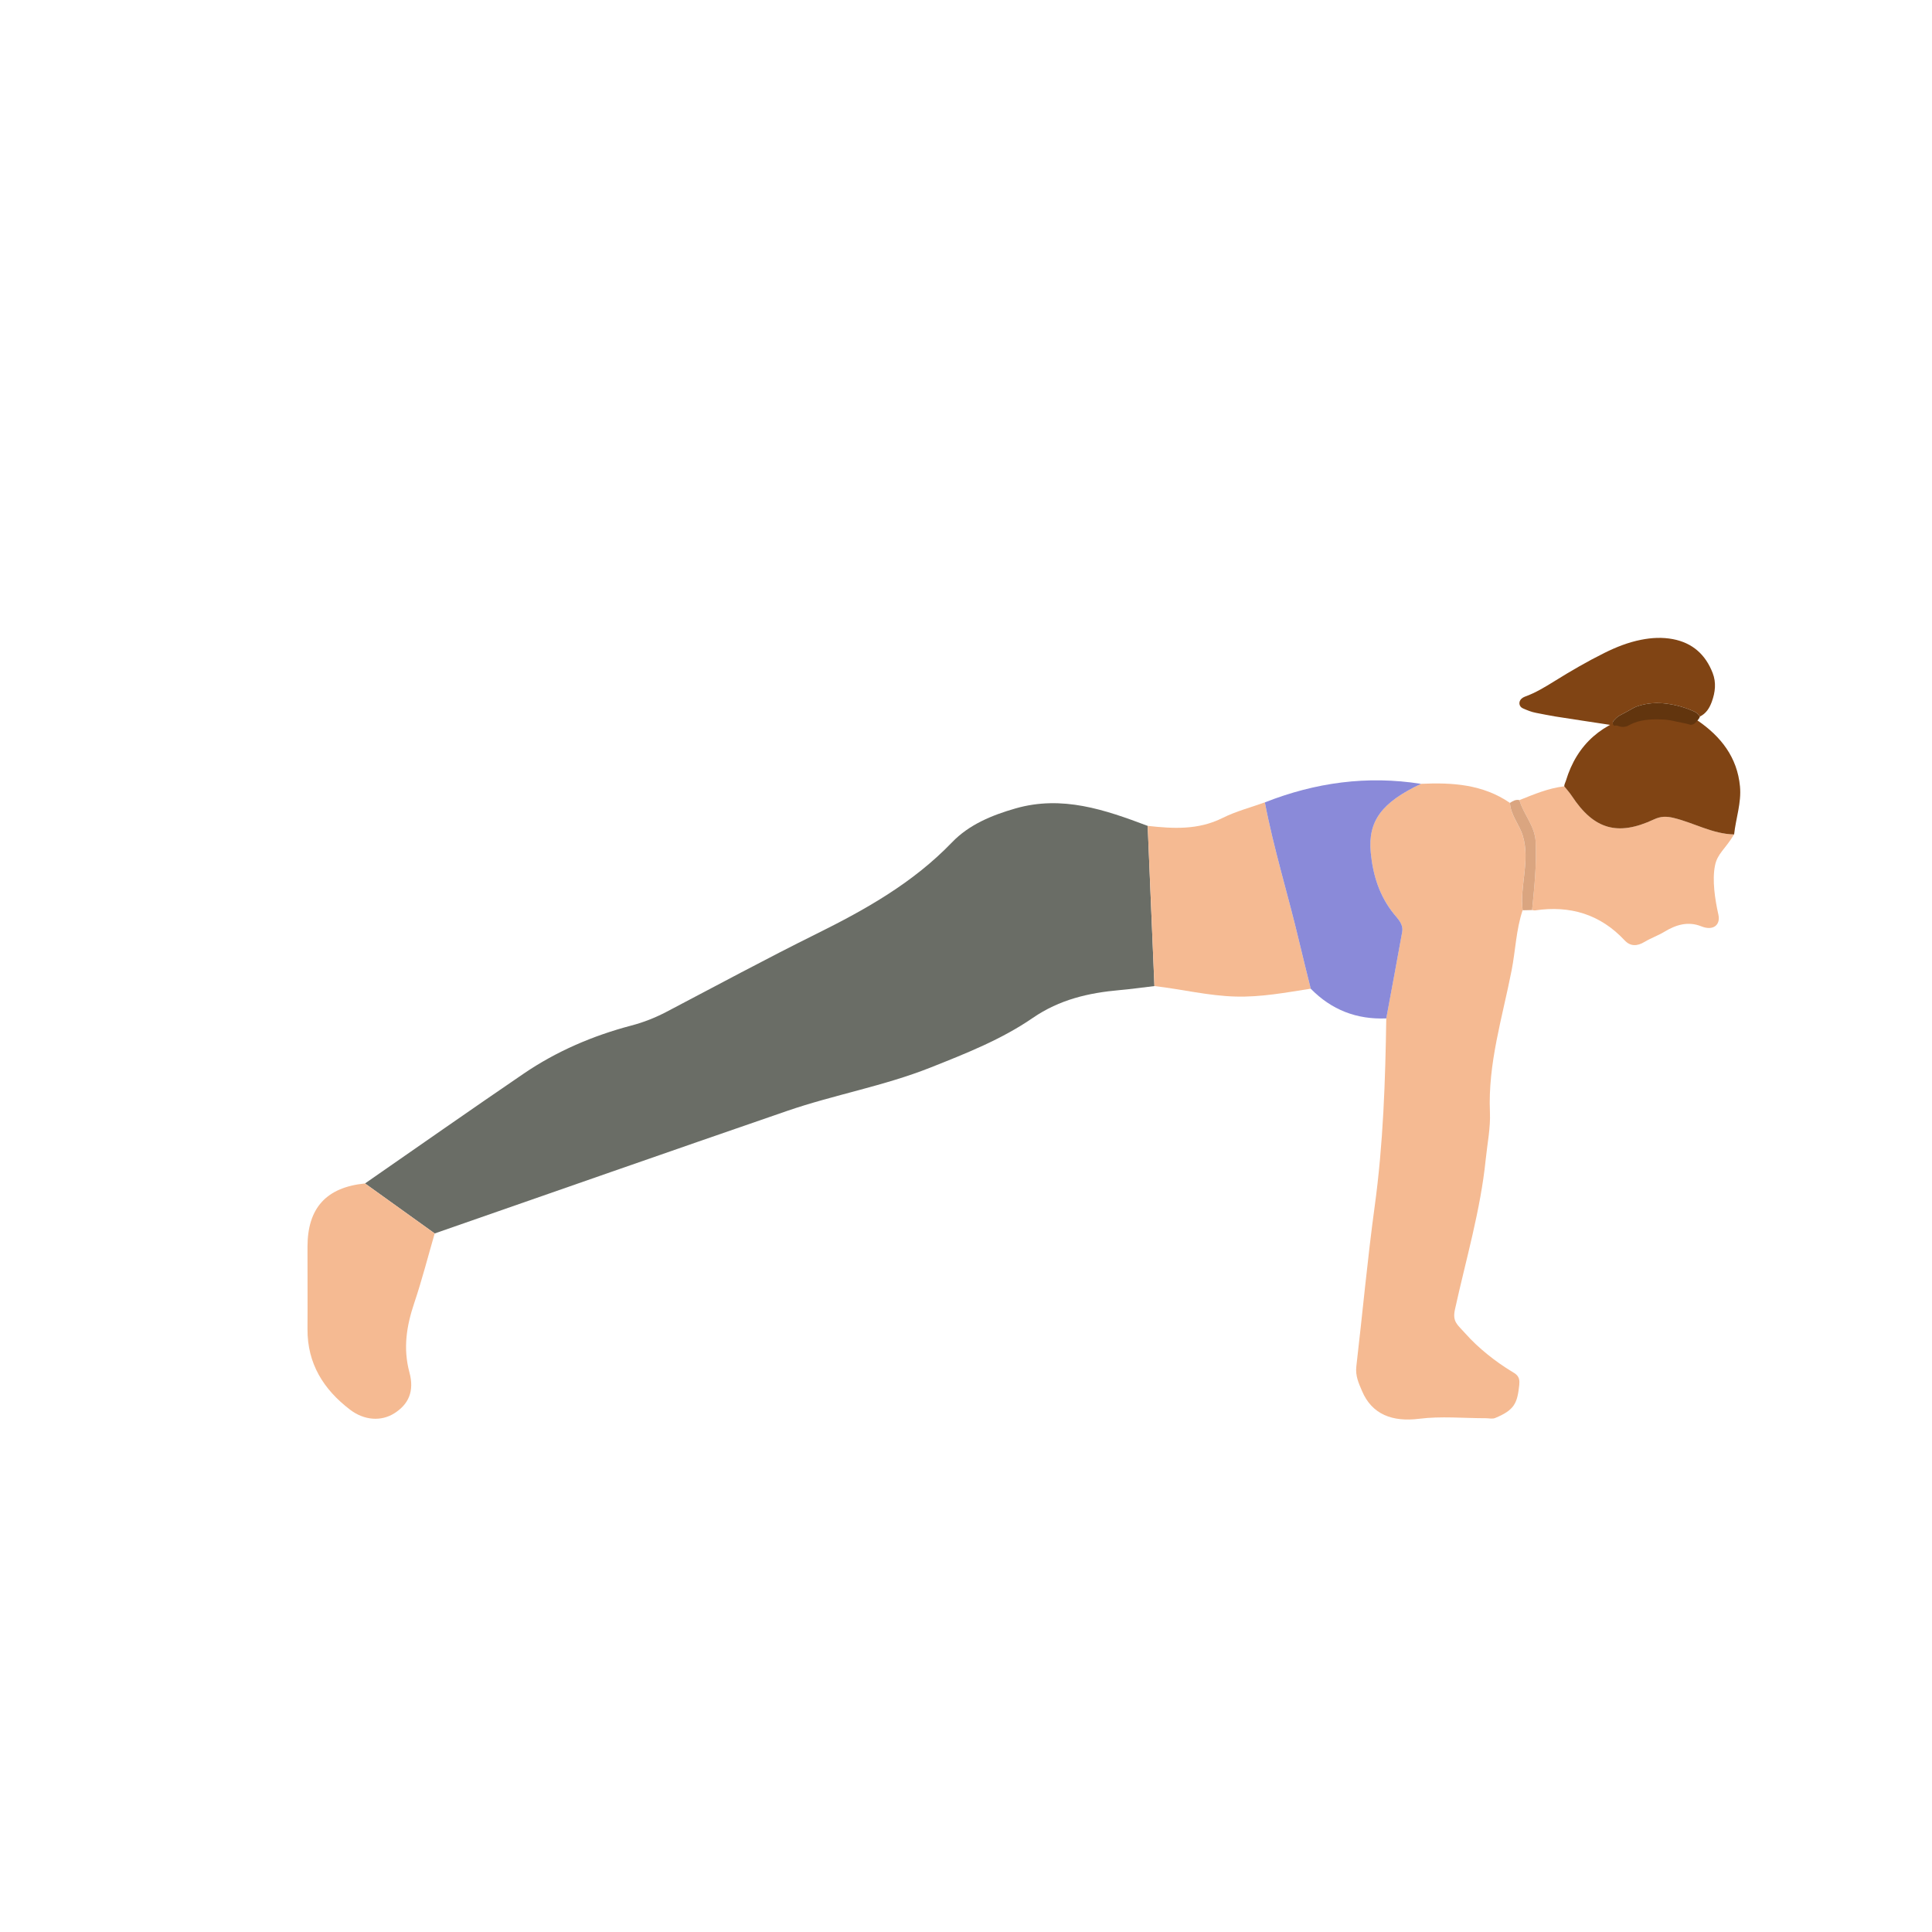
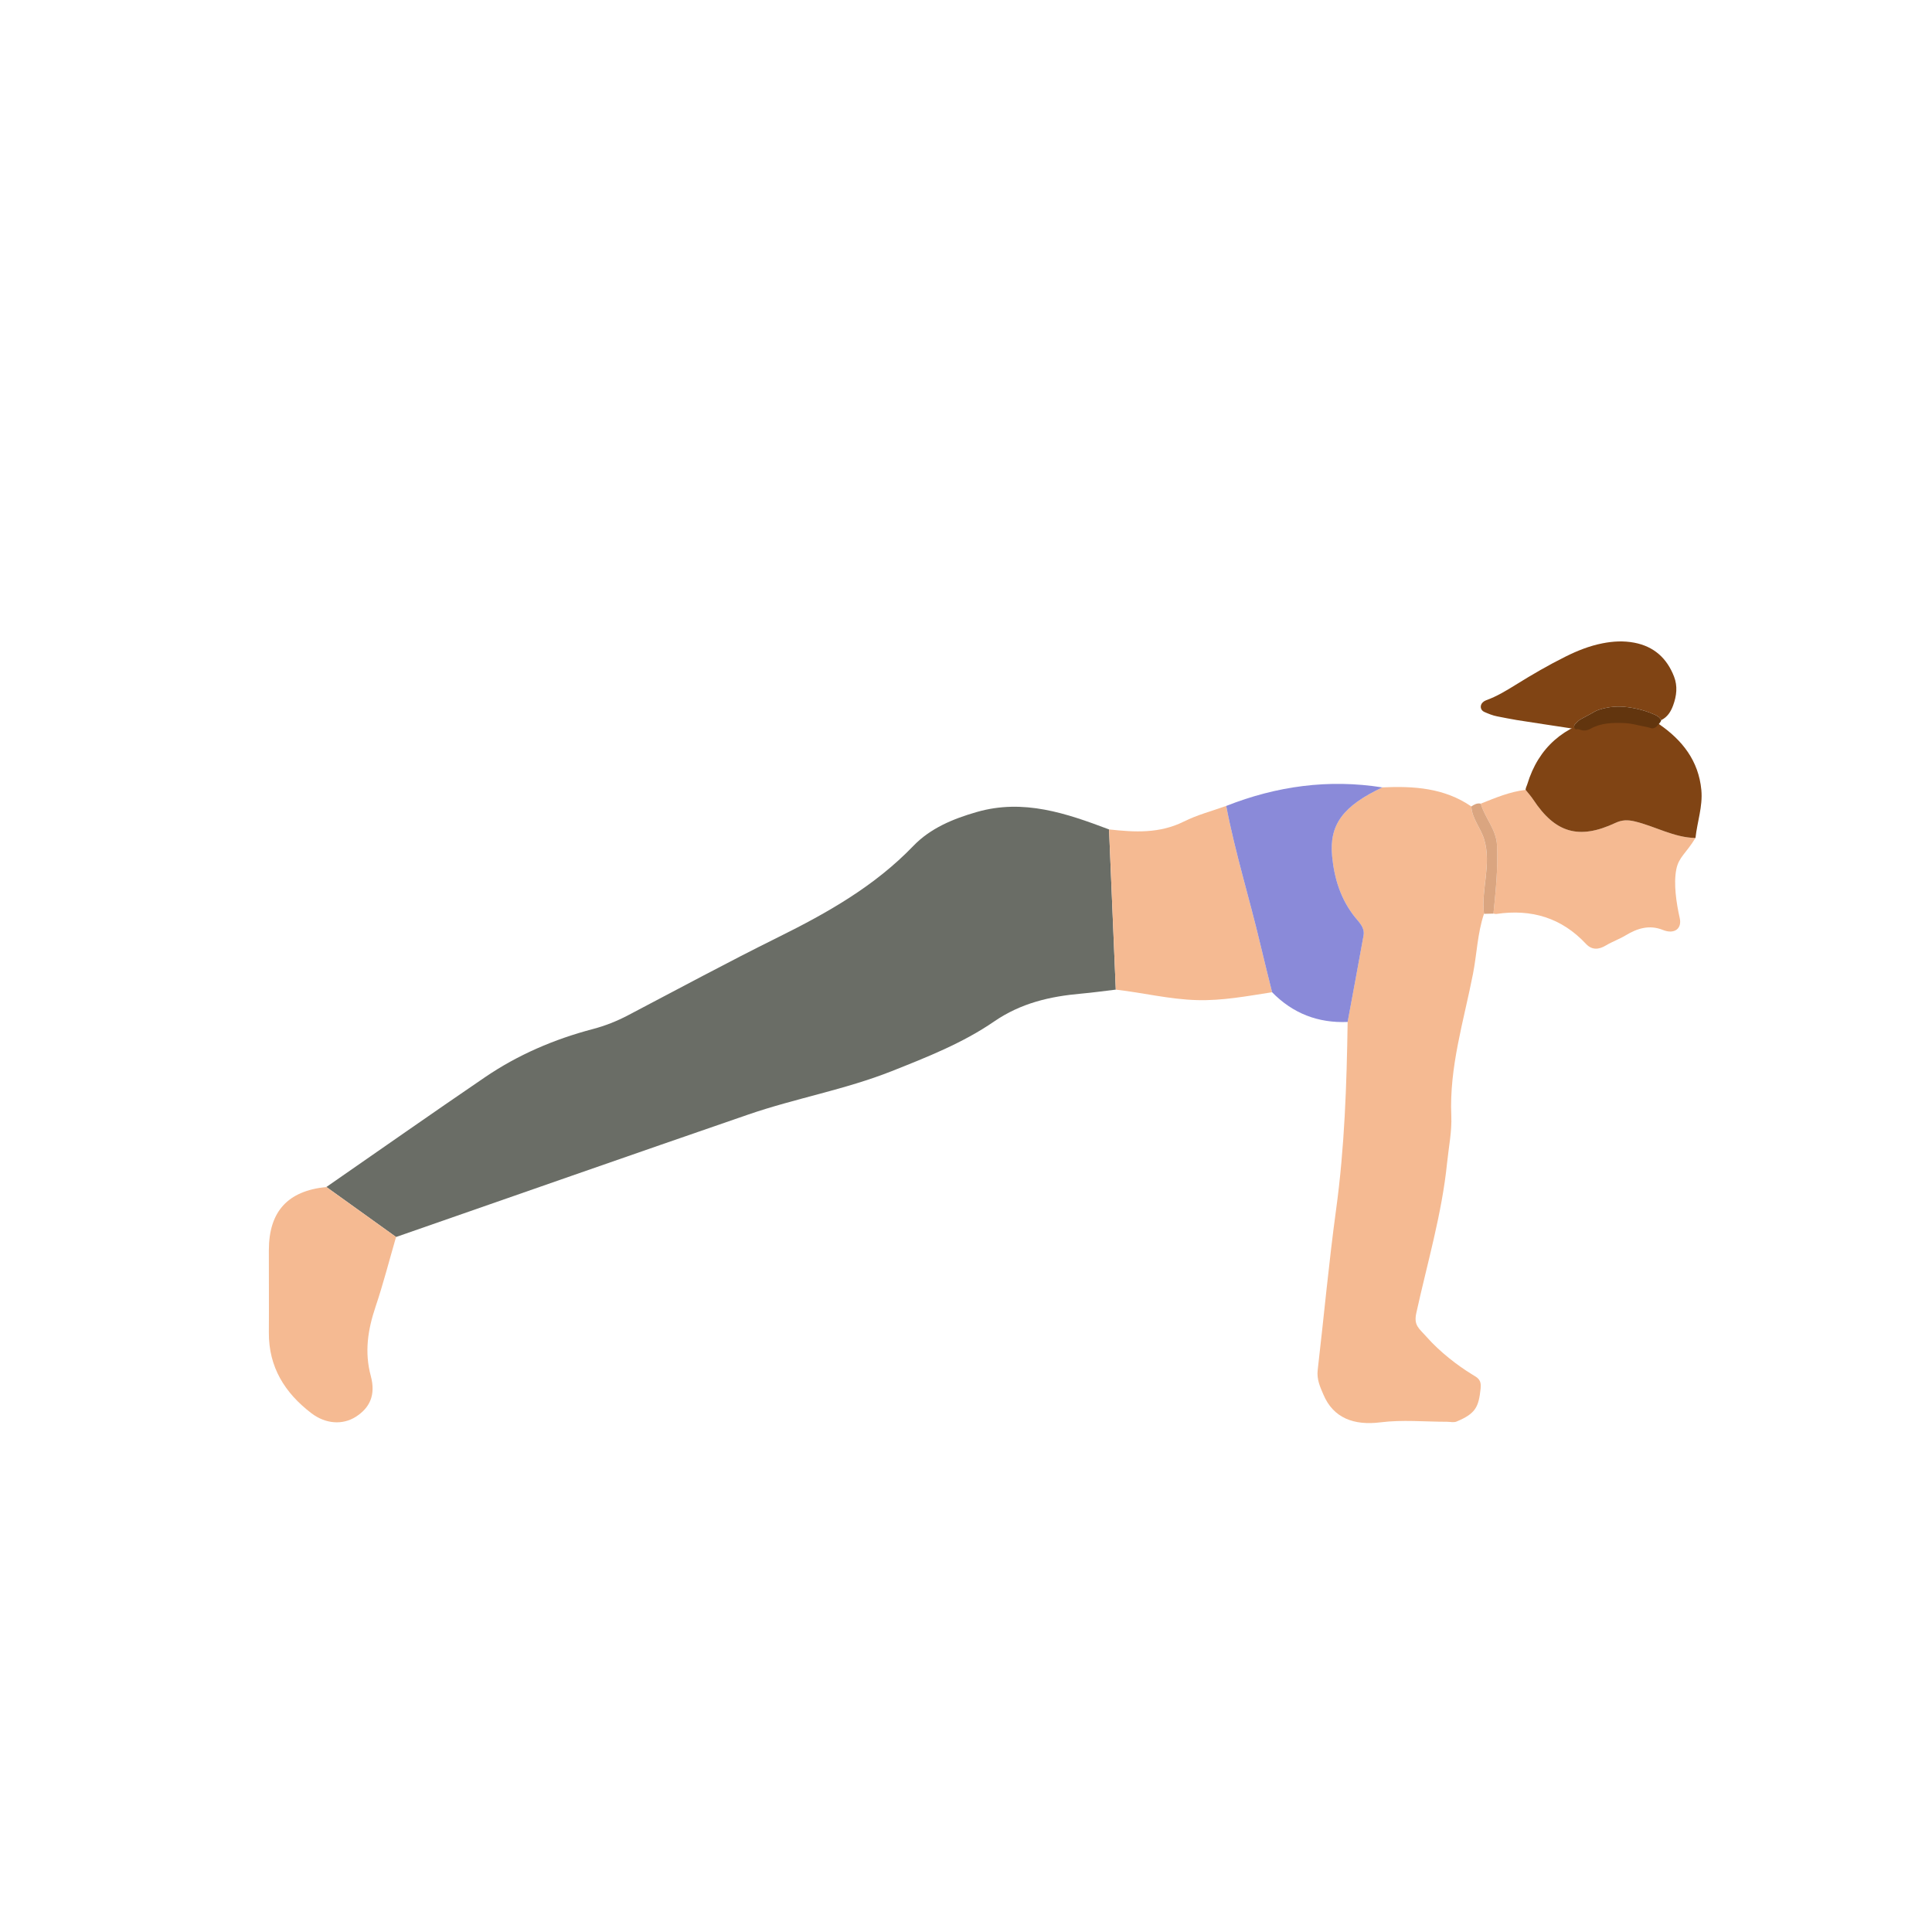
<svg xmlns="http://www.w3.org/2000/svg" width="500" height="500" viewBox="0 0 500 500" fill="none">
-   <path d="M297.018 213.737C285.966 209.567 274.91 205.746 262.799 209.224C256.65 210.988 250.783 213.415 246.377 217.998C236.351 228.423 224.113 235.33 211.343 241.655C198.269 248.132 185.428 255.079 172.505 261.852C169.598 263.376 166.614 264.561 163.411 265.404C153.452 268.026 144.05 272.051 135.527 277.858C121.772 287.231 108.148 296.791 94.467 306.274C100.478 310.588 106.49 314.899 112.501 319.214C142.879 308.641 173.232 298.005 203.641 287.527C215.879 283.311 228.724 281.078 240.807 276.281C249.951 272.651 259.165 269.017 267.251 263.457C274.218 258.666 281.75 256.945 289.818 256.232C292.806 255.968 295.784 255.544 298.765 255.195C298.183 241.377 297.6 227.555 297.018 213.737Z" fill="#6A6D66" />
-   <path d="M358.766 263.563C358.522 279.805 357.982 296.012 355.774 312.148C353.89 325.924 352.634 339.785 351.022 353.596C350.726 356.129 351.664 358.023 352.483 359.971C355.054 366.084 360.399 368.046 367.275 367.178C372.93 366.465 378.747 367.033 384.49 367.033C385.312 367.033 386.233 367.273 386.935 366.984C391.937 364.913 392.678 363.167 393.183 358.44C393.433 356.094 392.414 355.656 391.013 354.802C387.164 352.456 382.603 348.922 379.209 345.08C377.22 342.829 375.83 342.124 376.539 338.892C379.368 325.987 383.16 313.266 384.501 300.055C384.914 295.987 385.771 291.895 385.594 287.849C385.048 275.208 388.829 263.288 391.204 251.135C392.216 245.96 392.361 240.626 394.051 235.577C393.267 229.171 396.047 222.828 394.1 216.323C393.211 213.349 390.95 210.978 390.766 207.785C383.771 202.974 375.851 202.48 367.744 202.854C357.58 207.662 353.954 212.474 354.744 220.68C355.301 226.451 356.984 231.894 360.727 236.516C361.831 237.881 363.232 239.193 362.876 241.179C361.535 248.644 360.134 256.098 358.755 263.556L358.766 263.563Z" fill="#F5BA92" />
-   <path d="M297.018 213.736C297.6 227.555 298.183 241.377 298.765 255.195C305.781 255.992 312.657 257.714 319.776 257.908C326.38 258.091 332.773 256.871 339.218 255.872C338.212 251.787 337.175 247.709 336.209 243.617C333.376 231.598 329.665 219.794 327.343 207.647C323.671 208.974 319.833 209.965 316.365 211.701C310.092 214.837 303.612 214.467 297.018 213.733V213.736Z" fill="#F5BA92" />
-   <path d="M327.344 207.651C329.665 219.798 333.376 231.602 336.209 243.621C337.176 247.717 338.213 251.791 339.218 255.876C344.584 261.362 351.114 263.884 358.766 263.563C360.145 256.106 361.545 248.651 362.886 241.187C363.242 239.197 361.845 237.885 360.738 236.523C356.995 231.901 355.308 226.458 354.755 220.687C353.964 212.481 357.587 207.669 367.754 202.861C353.834 200.659 340.396 202.512 327.347 207.655L327.344 207.651Z" fill="#8A8AD9" />
-   <path d="M112.498 319.214C106.486 314.9 100.475 310.589 94.463 306.274C84.459 307.276 79.601 312.603 79.58 322.626C79.566 329.727 79.629 336.832 79.58 343.934C79.516 352.884 83.721 359.579 90.583 364.818C94.291 367.647 98.683 367.891 102.048 365.763C105.71 363.446 107.287 360.091 105.961 355.177C104.281 348.954 105.206 343.175 107.195 337.252C109.192 331.318 110.748 325.236 112.498 319.218V319.214Z" fill="#F5BA92" />
-   <path d="M404.824 203.499C400.735 203.968 396.992 205.57 393.221 207.069C394.29 210.791 397.232 213.684 397.426 217.889C397.701 223.823 397.088 229.661 396.502 235.521C396.774 235.553 397.052 235.644 397.31 235.606C406.337 234.286 414.127 236.586 420.459 243.367C421.973 244.986 423.736 244.891 425.62 243.755C427.247 242.774 429.081 242.143 430.704 241.158C433.745 239.317 436.86 238.357 440.335 239.747C443.372 240.964 445.319 239.384 444.716 236.703C443.831 232.762 443.079 227.802 443.831 224.042C444.462 220.884 446.364 219.932 448.784 215.945C443.203 215.839 438.38 212.925 433.103 211.663C431.258 211.222 429.776 211.239 428.054 212.047C418.653 216.453 412.5 214.661 406.807 206.029C406.217 205.136 405.484 204.335 404.82 203.492L404.824 203.499Z" fill="#F5BA92" />
-   <path d="M404.824 203.499C405.491 204.342 406.221 205.139 406.81 206.035C412.504 214.668 418.657 216.463 428.058 212.054C429.78 211.246 431.261 211.228 433.106 211.669C438.381 212.932 443.207 215.846 448.787 215.952C449.228 211.803 450.707 207.764 450.308 203.534C449.595 195.981 445.387 190.619 439.337 186.47C434.553 184.47 429.529 184.597 424.495 184.77C414.826 186.918 408.172 192.421 405.251 202.07C405.152 202.331 405.05 202.596 404.951 202.86C404.874 203.065 404.831 203.276 404.824 203.495V203.499Z" fill="#804414" />
-   <path d="M396.505 235.521C397.087 229.658 397.705 223.823 397.43 217.889C397.232 213.684 394.293 210.791 393.224 207.069C392.275 206.858 391.513 207.284 390.776 207.789C390.96 210.982 393.217 213.352 394.11 216.326C396.057 222.828 393.277 229.174 394.061 235.581C394.875 235.56 395.69 235.542 396.505 235.524V235.521Z" fill="#DAA580" />
-   <path d="M404.951 202.864C405.05 202.6 405.152 202.335 405.251 202.074C405.149 202.339 405.05 202.603 404.951 202.864Z" fill="#E5AE89" />
-   <path d="M439.915 185.454C441.545 184.654 442.413 183.257 443.013 181.613C443.909 179.15 444.201 176.66 443.238 174.176C441.397 169.414 438.028 166.373 432.941 165.406C430.193 164.884 427.462 165.029 424.717 165.572C421.366 166.232 418.247 167.47 415.207 168.983C410.758 171.192 406.475 173.686 402.26 176.307C399.815 177.824 397.359 179.32 394.632 180.297C394.322 180.41 394.015 180.593 393.772 180.812C392.914 181.584 393.073 182.862 394.128 183.324C395.208 183.796 396.301 184.259 397.476 184.477C399.137 184.784 400.792 185.151 402.461 185.416C407.248 186.171 412.042 186.887 416.833 187.617C417.048 187.606 417.267 187.599 417.485 187.589C417.327 187.197 417.313 186.813 417.627 186.492C418.092 186.015 418.519 185.504 419.144 185.186C420.392 184.548 421.606 183.846 422.837 183.172C423.229 182.957 423.645 182.809 424.075 182.675C426.414 181.948 428.785 181.789 431.205 182.096C433.72 182.417 436.137 183.073 438.441 184.135C439.068 184.424 439.591 184.827 439.912 185.454H439.915Z" fill="#804414" />
-   <path d="M439.915 185.455C439.591 184.827 439.072 184.424 438.444 184.135C436.14 183.073 433.724 182.421 431.209 182.096C428.785 181.786 426.414 181.948 424.079 182.675C423.645 182.809 423.232 182.953 422.841 183.172C421.61 183.846 420.396 184.548 419.147 185.186C418.523 185.504 418.096 186.015 417.63 186.492C417.316 186.813 417.334 187.197 417.489 187.589C417.605 187.677 417.722 187.765 417.838 187.85C418.237 187.67 418.614 187.815 418.981 187.949C419.891 188.277 420.795 188.139 421.581 187.698C424.351 186.146 427.349 186.1 430.387 186.21C431.625 186.255 432.817 186.502 434.024 186.788C435.107 187.046 436.225 187.173 437.294 187.522C437.784 187.684 438.169 187.472 438.561 187.243C439.051 186.672 439.696 186.22 439.926 185.451L439.915 185.455Z" fill="#62350E" />
+   <path d="M287.019 214.655C275.967 210.486 264.911 206.665 252.8 210.143C246.651 211.907 240.784 214.334 236.378 218.917C226.352 229.342 214.114 236.249 201.344 242.574C188.27 249.051 175.428 255.998 162.506 262.771C159.599 264.295 156.615 265.48 153.412 266.323C143.453 268.945 134.051 272.97 125.528 278.776C111.773 288.15 98.149 297.71 84.468 307.193C90.479 311.507 96.491 315.818 102.502 320.133C132.88 309.56 163.233 298.924 193.642 288.446C205.88 284.23 218.725 281.997 230.808 277.2C239.952 273.569 249.166 269.936 257.252 264.376C264.219 259.585 271.751 257.864 279.819 257.151C282.807 256.887 285.785 256.463 288.766 256.114C288.184 242.296 287.601 228.474 287.019 214.655Z" fill="#6A6D66" />
+   <path d="M348.767 264.482C348.523 280.724 347.983 296.931 345.775 313.067C343.891 326.843 342.635 340.704 341.023 354.515C340.727 357.048 341.665 358.942 342.484 360.89C345.055 367.003 350.4 368.965 357.276 368.097C362.931 367.384 368.748 367.952 374.491 367.952C375.313 367.952 376.234 368.192 376.936 367.903C381.938 365.832 382.679 364.086 383.184 359.358C383.434 357.012 382.415 356.575 381.014 355.721C377.165 353.375 372.604 349.84 369.21 345.999C367.22 343.748 365.831 343.042 366.54 339.811C369.369 326.906 373.161 314.185 374.502 300.974C374.915 296.906 375.772 292.814 375.595 288.767C375.049 276.127 378.83 264.207 381.205 252.054C382.217 246.879 382.362 241.545 384.052 236.496C383.268 230.09 386.048 223.747 384.101 217.242C383.212 214.268 380.951 211.897 380.767 208.704C373.772 203.893 365.852 203.399 357.745 203.773C347.581 208.581 343.955 213.393 344.745 221.598C345.302 227.37 346.985 232.813 350.728 237.435C351.832 238.8 353.233 240.112 352.877 242.098C351.536 249.563 350.135 257.017 348.756 264.475L348.767 264.482Z" fill="#F5BA92" />
+   <path d="M287.019 214.655C287.601 228.474 288.184 242.296 288.766 256.114C295.782 256.911 302.658 258.633 309.777 258.827C316.381 259.01 322.773 257.79 329.219 256.791C328.213 252.706 327.176 248.628 326.21 244.536C323.377 232.517 319.665 220.713 317.344 208.566C313.672 209.893 309.834 210.884 306.366 212.62C300.093 215.756 293.613 215.386 287.019 214.652V214.655Z" fill="#F5BA92" />
+   <path d="M317.344 208.57C319.665 220.717 323.377 232.521 326.209 244.54C327.176 248.635 328.213 252.71 329.219 256.795C334.584 262.281 341.114 264.803 348.766 264.482C350.145 257.025 351.546 249.57 352.887 242.106C353.243 240.116 351.846 238.804 350.738 237.442C346.995 232.82 345.309 227.377 344.755 221.606C343.965 213.4 347.588 208.588 357.755 203.78C343.834 201.578 330.397 203.43 317.348 208.574L317.344 208.57Z" fill="#8A8AD9" />
+   <path d="M102.498 320.133C96.487 315.819 90.475 311.508 84.464 307.193C74.459 308.195 69.601 313.522 69.58 323.545C69.566 330.646 69.63 337.751 69.58 344.852C69.517 353.802 73.722 360.498 80.584 365.737C84.291 368.566 88.683 368.81 92.049 366.682C95.711 364.365 97.287 361.01 95.961 356.096C94.282 349.873 95.206 344.094 97.196 338.171C99.192 332.237 100.748 326.155 102.498 320.137V320.133Z" fill="#F5BA92" />
+   <path d="M394.824 204.417C390.736 204.886 386.993 206.488 383.222 207.987C384.29 211.709 387.233 214.602 387.427 218.807C387.702 224.741 387.088 230.579 386.502 236.439C386.774 236.471 387.053 236.562 387.31 236.524C396.338 235.204 404.127 237.504 410.46 244.285C411.973 245.904 413.737 245.809 415.621 244.673C417.247 243.692 419.082 243.061 420.704 242.076C423.745 240.235 426.86 239.275 430.335 240.665C433.373 241.882 435.32 240.302 434.717 237.621C433.831 233.68 433.08 228.72 433.831 224.96C434.463 221.802 436.364 220.85 438.784 216.863C433.203 216.757 428.381 213.843 423.103 212.58C421.258 212.14 419.776 212.157 418.055 212.965C408.653 217.371 402.501 215.579 396.807 206.947C396.218 206.054 395.484 205.253 394.821 204.41L394.824 204.417Z" fill="#F5BA92" />
+   <path d="M394.825 204.418C395.491 205.261 396.222 206.058 396.811 206.954C402.505 215.587 408.657 217.382 418.059 212.973C419.78 212.165 421.262 212.147 423.107 212.588C428.381 213.851 433.207 216.765 438.788 216.871C439.229 212.722 440.707 208.683 440.308 204.453C439.596 196.9 435.387 191.538 429.337 187.389C424.553 185.389 419.53 185.516 414.496 185.689C404.826 187.837 398.173 193.34 395.252 202.989C395.153 203.25 395.051 203.515 394.952 203.779C394.874 203.984 394.832 204.195 394.825 204.414V204.418Z" fill="#804414" />
+   <path d="M386.506 236.441C387.088 230.578 387.706 224.743 387.431 218.809C387.233 214.604 384.294 211.711 383.225 207.989C382.276 207.777 381.514 208.204 380.777 208.709C380.961 211.901 383.218 214.272 384.111 217.246C386.058 223.748 383.278 230.094 384.061 236.501C384.876 236.479 385.691 236.462 386.506 236.444V236.441Z" fill="#DAA580" />
+   <path d="M394.951 203.782C395.05 203.518 395.152 203.253 395.251 202.992C395.149 203.257 395.05 203.521 394.951 203.782Z" fill="#E5AE89" />
+   <path d="M429.916 186.373C431.546 185.573 432.414 184.176 433.013 182.532C433.91 180.069 434.202 177.579 433.239 175.095C431.398 170.333 428.029 167.292 422.942 166.325C420.194 165.803 417.463 165.948 414.718 166.491C411.367 167.151 408.248 168.389 405.207 169.902C400.759 172.111 396.476 174.605 392.261 177.226C389.816 178.743 387.36 180.239 384.633 181.216C384.323 181.329 384.016 181.512 383.773 181.731C382.915 182.503 383.074 183.78 384.129 184.243C385.208 184.715 386.302 185.177 387.477 185.396C389.138 185.703 390.793 186.07 392.462 186.335C397.249 187.09 402.043 187.806 406.834 188.536C407.049 188.525 407.268 188.518 407.486 188.508C407.328 188.116 407.314 187.732 407.628 187.411C408.093 186.934 408.52 186.423 409.145 186.105C410.393 185.467 411.607 184.765 412.838 184.091C413.23 183.876 413.646 183.728 414.076 183.594C416.415 182.867 418.786 182.708 421.206 183.015C423.721 183.336 426.138 183.992 428.441 185.054C429.069 185.343 429.592 185.745 429.913 186.373H429.916Z" fill="#804414" />
+   <path d="M429.916 186.373C429.592 185.746 429.073 185.343 428.445 185.054C426.141 183.992 423.725 183.34 421.21 183.015C418.786 182.705 416.415 182.867 414.08 183.594C413.646 183.728 413.233 183.872 412.842 184.091C411.611 184.765 410.397 185.467 409.148 186.105C408.524 186.423 408.097 186.934 407.631 187.411C407.317 187.732 407.335 188.116 407.49 188.508C407.606 188.596 407.723 188.684 407.839 188.769C408.238 188.589 408.615 188.734 408.982 188.868C409.892 189.196 410.796 189.058 411.582 188.617C414.352 187.065 417.35 187.019 420.388 187.128C421.626 187.174 422.818 187.421 424.025 187.707C425.108 187.965 426.226 188.092 427.295 188.441C427.785 188.603 428.17 188.391 428.562 188.162C429.052 187.591 429.697 187.139 429.927 186.37L429.916 186.373Z" fill="#62350E" />
</svg>
